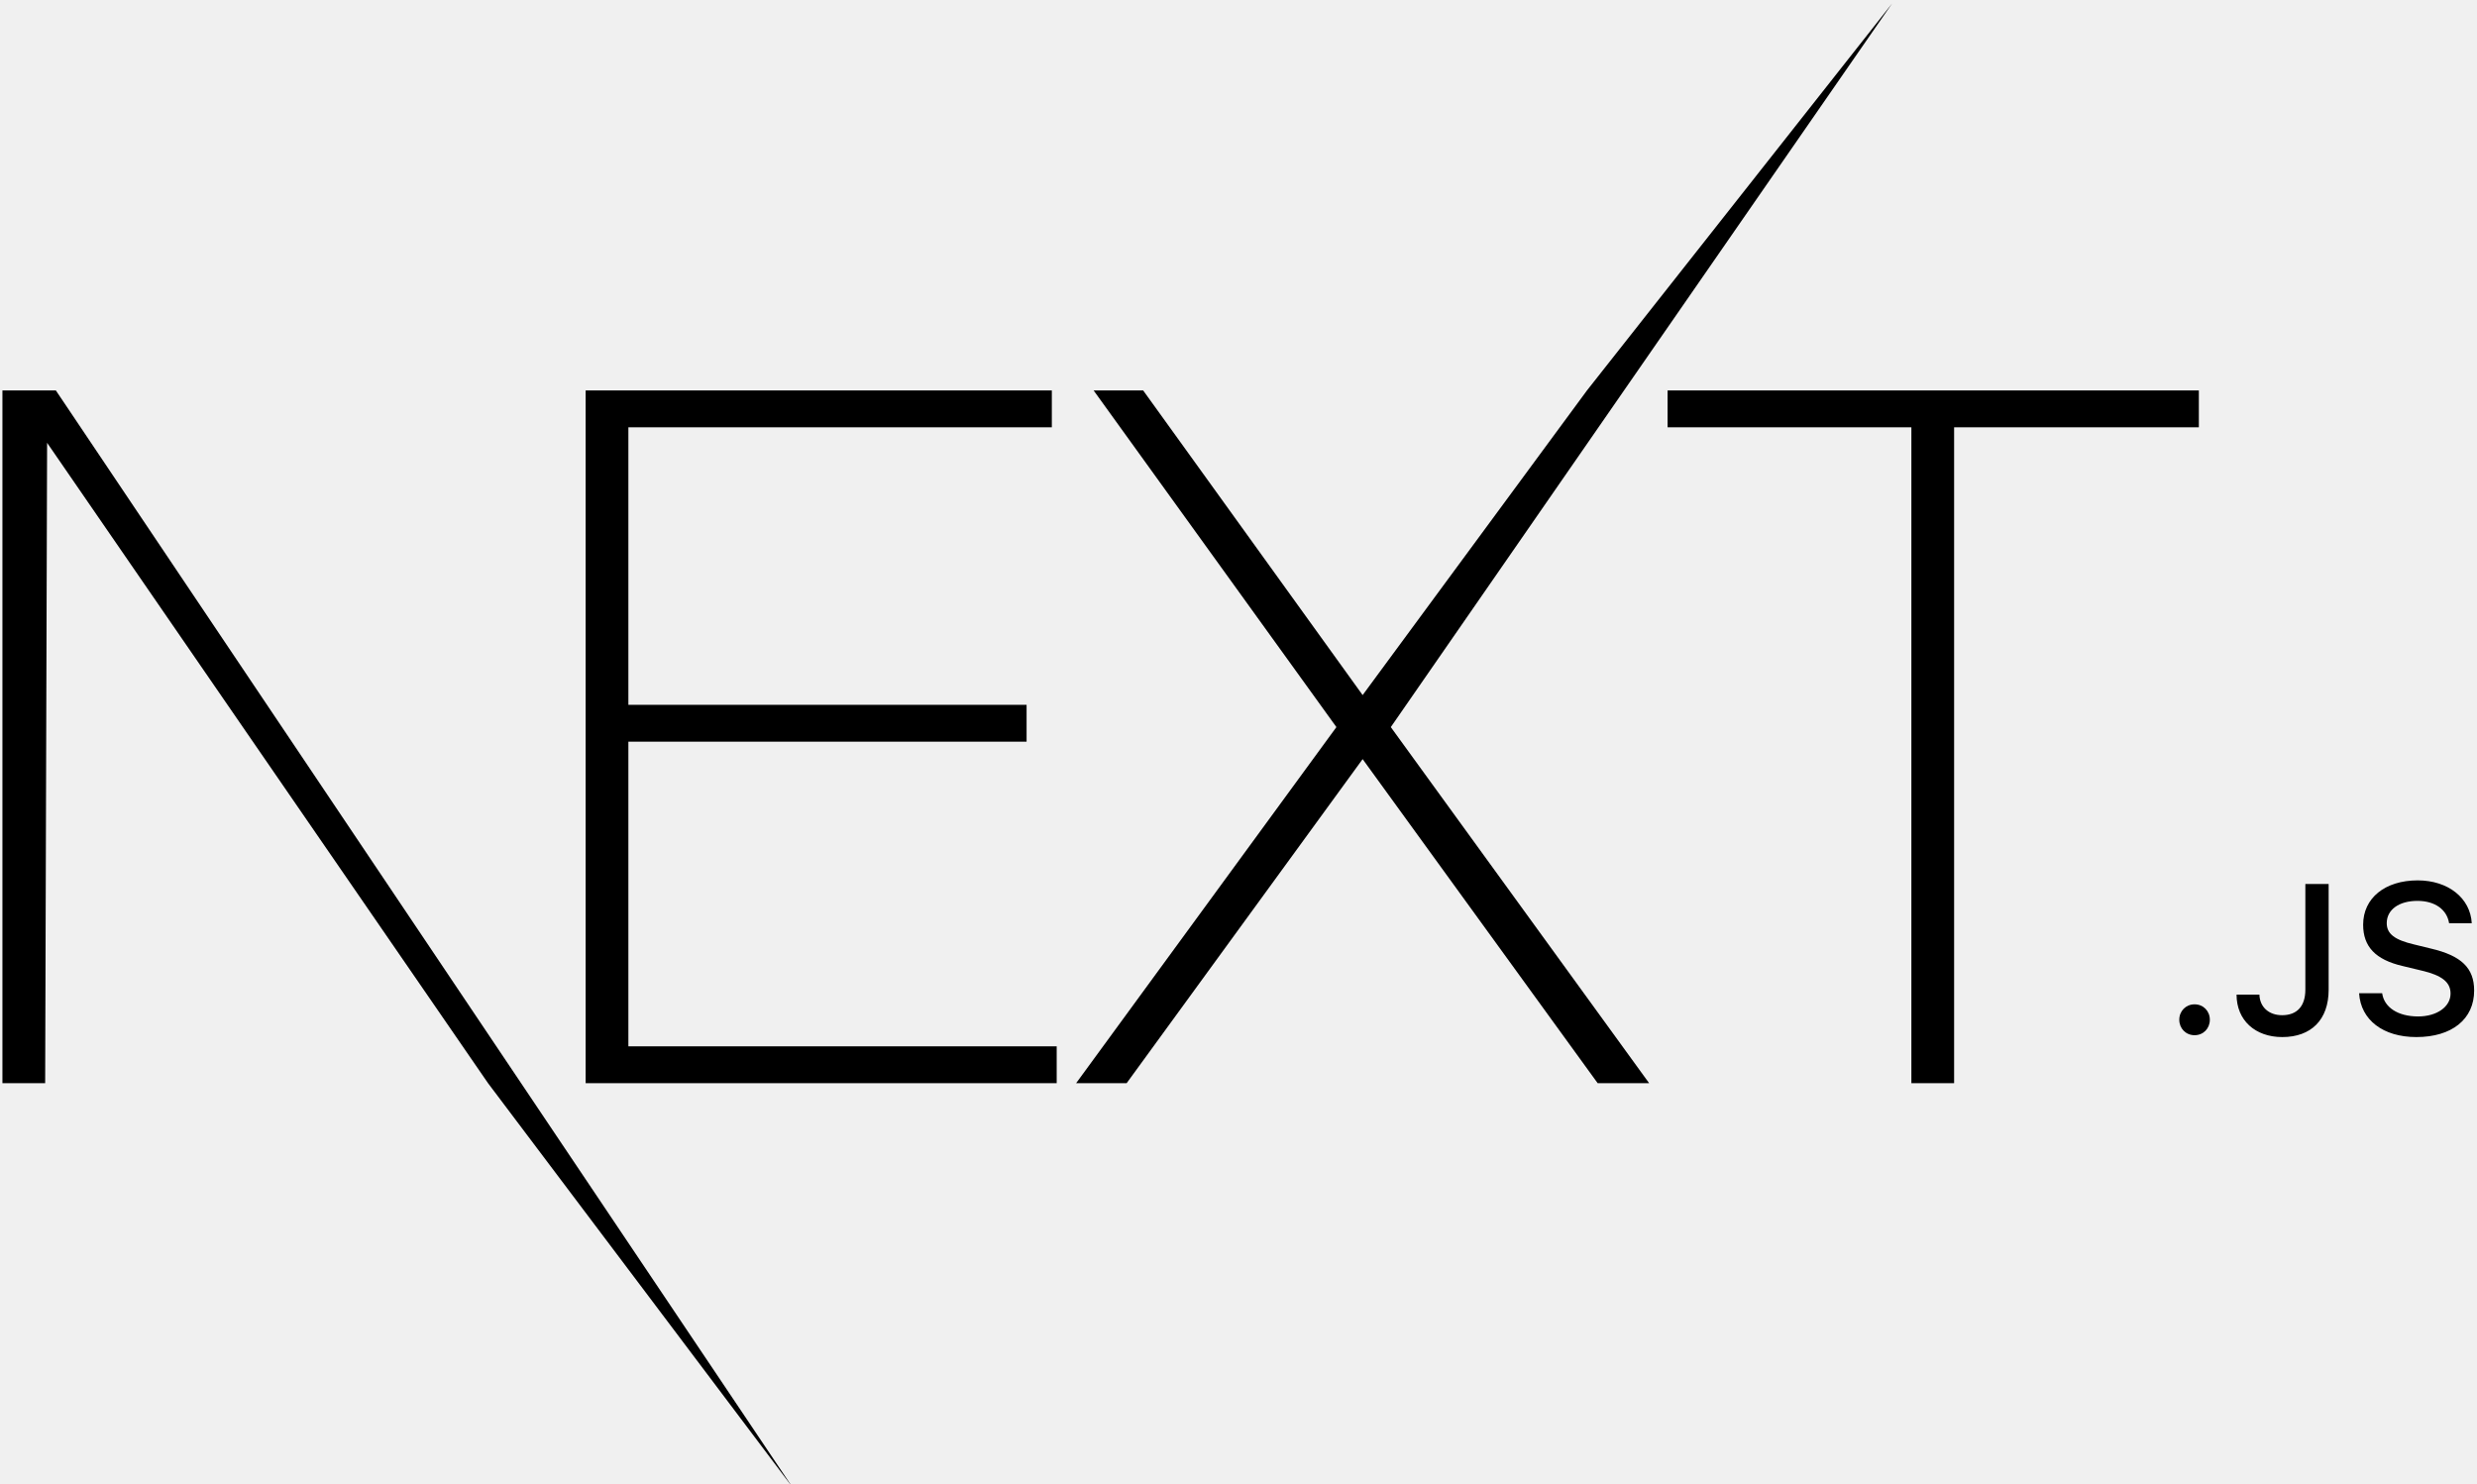
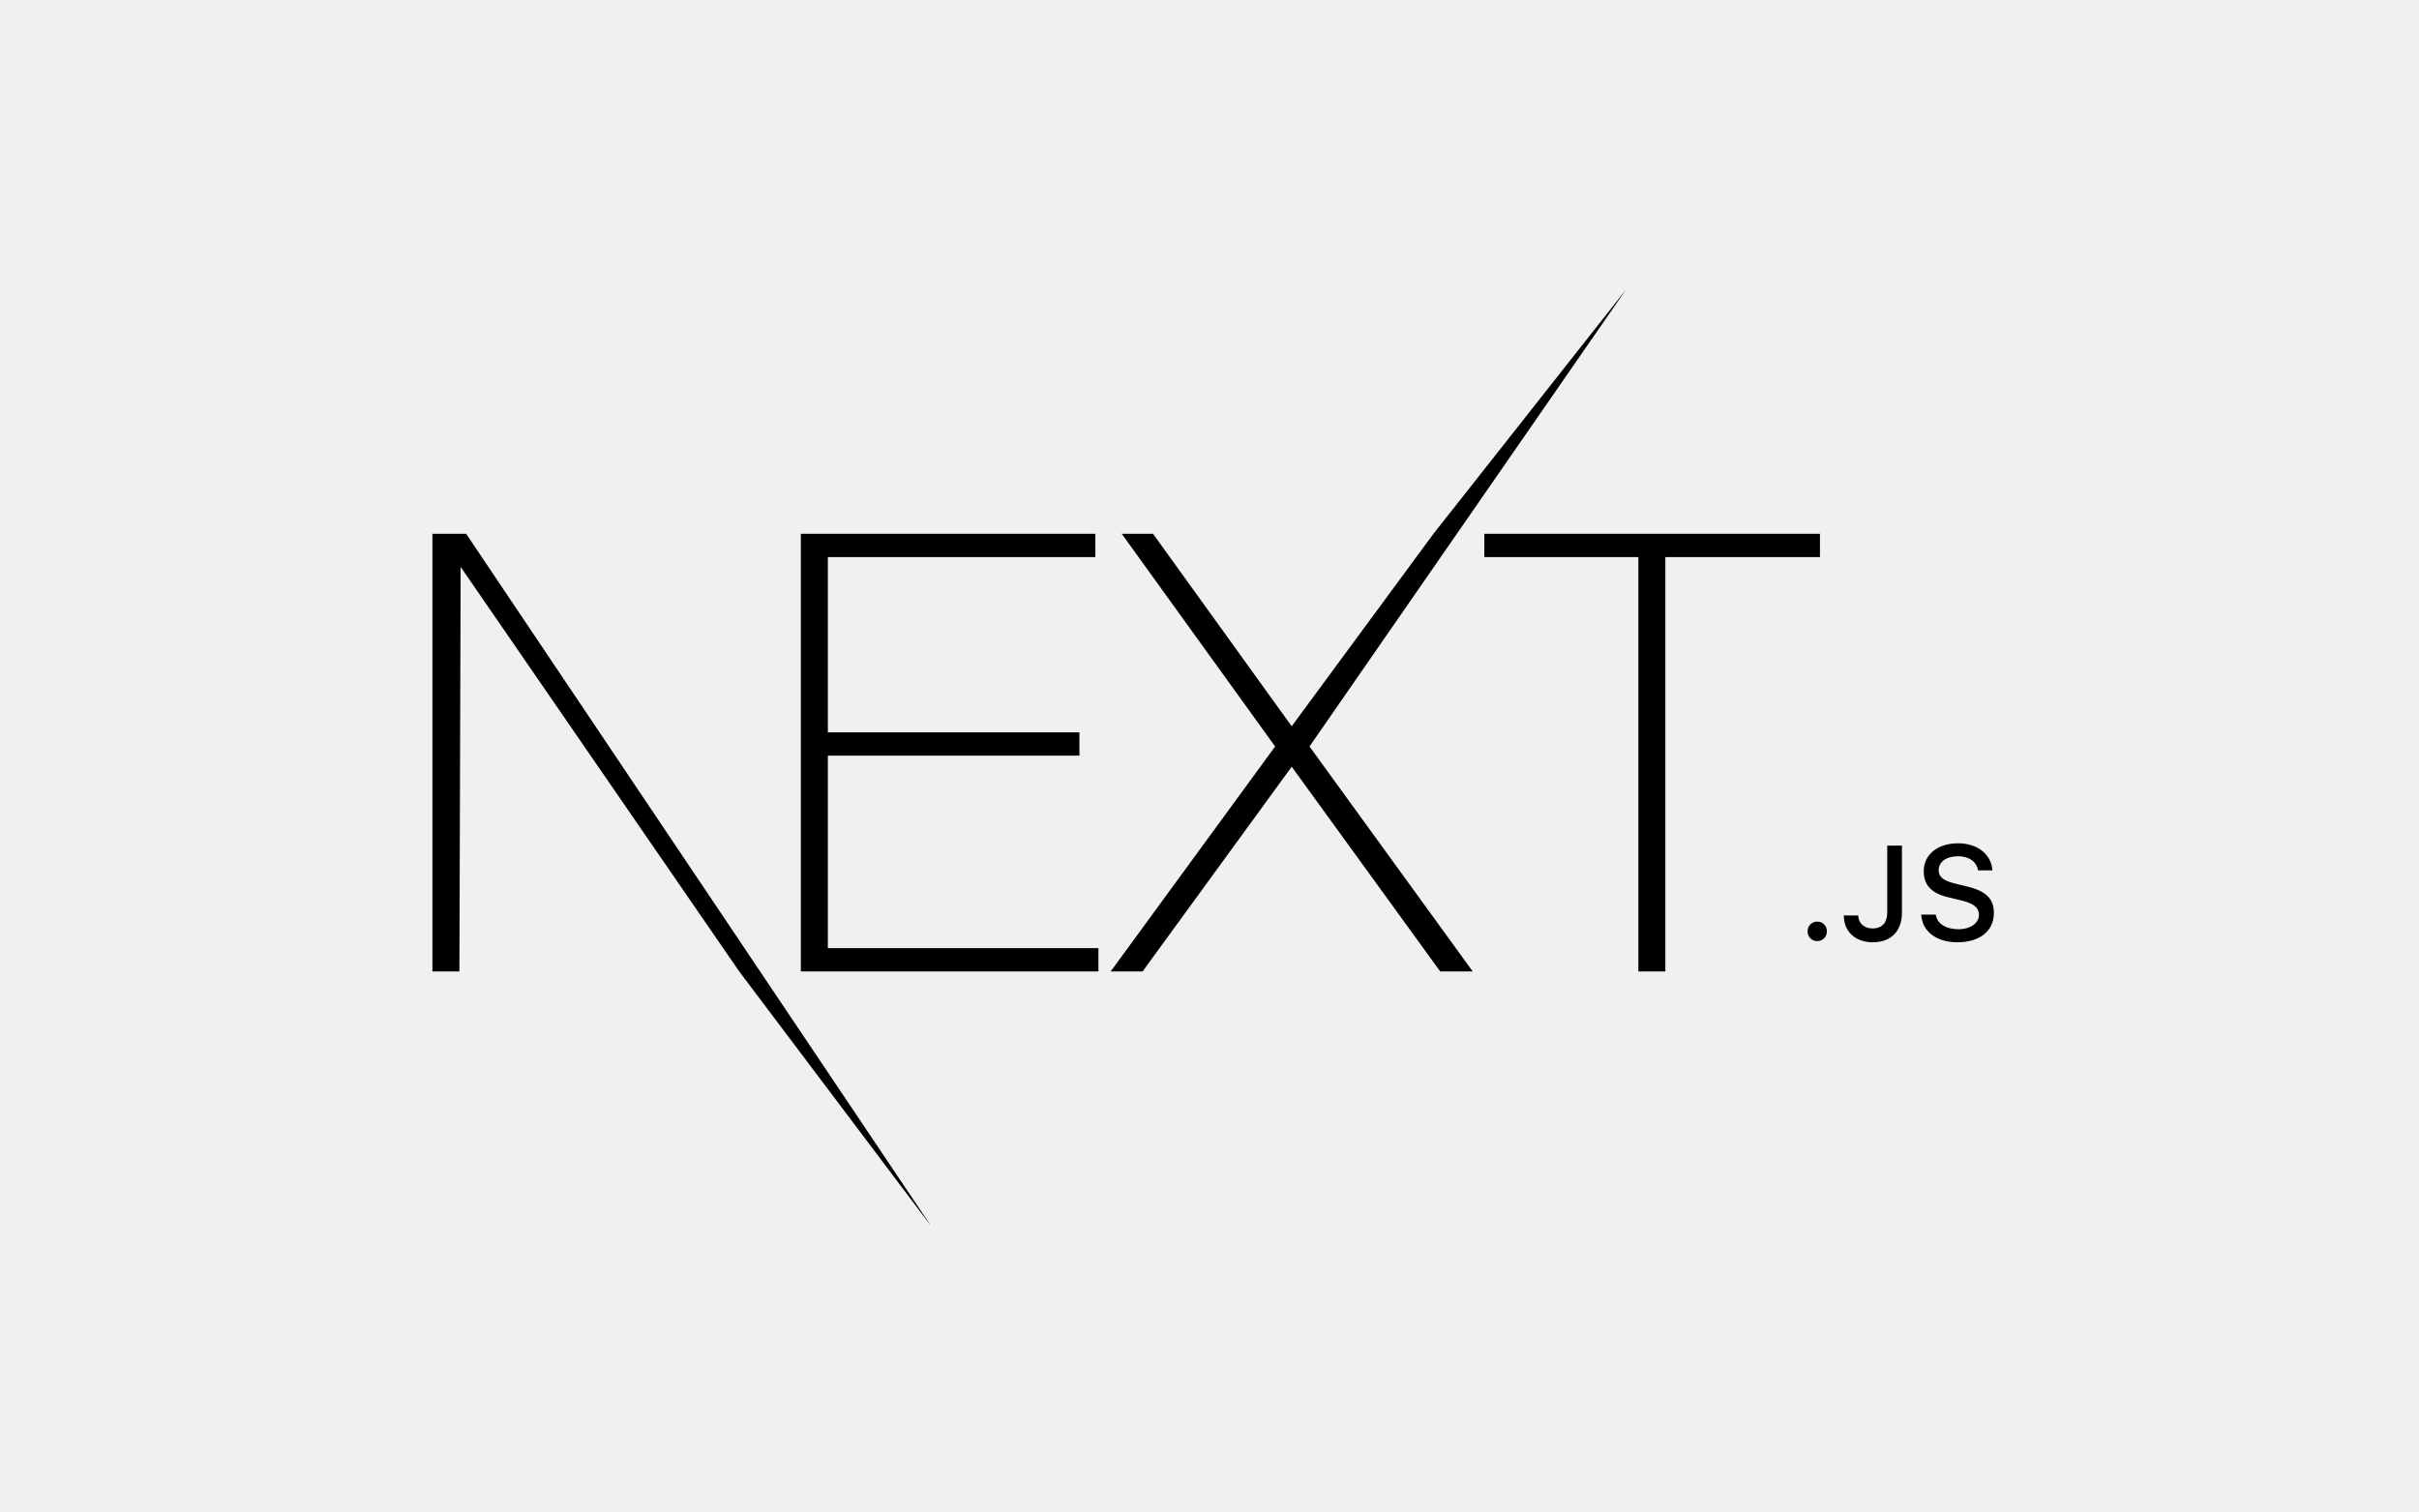
- <svg xmlns="http://www.w3.org/2000/svg" width="207px" height="124px" viewBox="0 0 207 124" version="1.1">
-   <defs />
-   <g id="Page-1" stroke="none" stroke-width="1" fill="none" fill-rule="evenodd">
-     <g id="Black-Next.js" transform="translate(-247, -138)" fill="#000000" fill-rule="nonzero">
-       <g id="next-black" transform="translate(247, 138)">
-         <g id="EXT-+-Type-something">
-           <path d="M48.942,32.632 L87.901,32.632 L87.901,35.714 L52.513,35.714 L52.513,58.907 L85.791,58.907 L85.791,61.989 L52.513,61.989 L52.513,87.453 L88.307,87.453 L88.307,90.534 L48.942,90.534 L48.942,32.632 Z M91.391,32.632 L95.531,32.632 L113.874,58.096 L132.623,32.632 L158.124,0.287 L116.228,60.772 L137.817,90.534 L133.516,90.534 L113.874,63.448 L94.151,90.534 L89.93,90.534 L111.682,60.772 L91.391,32.632 Z M139.359,35.714 L139.359,32.632 L183.756,32.632 L183.756,35.714 L163.303,35.714 L163.303,90.534 L159.732,90.534 L159.732,35.714 L139.359,35.714 Z" id="EXT" />
-           <polygon id="Type-something" points="0.203 32.632 4.667 32.632 66.224 124.303 40.785 90.534 3.936 37.011 3.774 90.534 0.203 90.534" />
-         </g>
-         <path d="M183.397,86.523 C184.135,86.523 184.673,85.96 184.673,85.233 C184.673,84.506 184.135,83.943 183.397,83.943 C182.667,83.943 182.12,84.506 182.12,85.233 C182.12,85.96 182.667,86.523 183.397,86.523 Z M186.906,83.13 C186.906,85.276 188.461,86.679 190.728,86.679 C193.142,86.679 194.602,85.233 194.602,82.723 L194.602,73.886 L192.656,73.886 L192.656,82.714 C192.656,84.108 191.952,84.852 190.71,84.852 C189.598,84.852 188.843,84.16 188.817,83.13 L186.906,83.13 Z M197.147,83.017 C197.286,85.25 199.153,86.679 201.933,86.679 C204.903,86.679 206.762,85.181 206.762,82.792 C206.762,80.914 205.702,79.875 203.131,79.278 L201.75,78.94 C200.117,78.56 199.457,78.049 199.457,77.157 C199.457,76.032 200.482,75.296 202.02,75.296 C203.479,75.296 204.486,76.015 204.669,77.166 L206.562,77.166 C206.449,75.063 204.591,73.583 202.046,73.583 C199.309,73.583 197.485,75.063 197.485,77.287 C197.485,79.122 198.519,80.213 200.786,80.741 L202.402,81.13 C204.061,81.52 204.79,82.091 204.79,83.043 C204.79,84.151 203.644,84.956 202.08,84.956 C200.404,84.956 199.24,84.203 199.075,83.017 L197.147,83.017 Z" id=".JS" />
-       </g>
-     </g>
+ <svg xmlns="http://www.w3.org/2000/svg" width="320" height="200" viewBox="0 0 320 200" fill="none">
+   <g clip-path="url(#clip0_1_2)">
+     <path d="M105.942 70.632H144.901V73.714H109.513V96.907H142.791V99.989H109.513V125.453H145.307V128.534H105.942V70.632ZM148.391 70.632H152.531L170.874 96.096L189.623 70.632L215.124 38.287L173.228 98.772L194.817 128.534H190.516L170.874 101.448L151.151 128.534H146.93L168.682 98.772L148.391 70.632ZM196.359 73.714V70.632H240.756V73.714H220.303V128.534H216.732V73.714H196.359Z" fill="black" />
+     <path d="M57.203 70.632H61.667L123.224 162.303L97.785 128.534L60.937 75.011L60.774 128.534H57.203V70.632Z" fill="black" />
+     <path d="M240.397 124.523C241.135 124.523 241.673 123.96 241.673 123.233C241.673 122.506 241.135 121.943 240.397 121.943C239.667 121.943 239.12 122.506 239.12 123.233C239.12 123.96 239.667 124.523 240.397 124.523ZM243.906 121.13C243.906 123.276 245.461 124.679 247.728 124.679C250.142 124.679 251.602 123.233 251.602 120.723V111.886H249.656V120.714C249.656 122.108 248.952 122.852 247.71 122.852C246.598 122.852 245.843 122.16 245.817 121.13H243.906ZM254.147 121.017C254.286 123.25 256.153 124.679 258.933 124.679C261.903 124.679 263.762 123.181 263.762 120.792C263.762 118.914 262.702 117.875 260.131 117.278L258.75 116.94C257.117 116.56 256.457 116.049 256.457 115.157C256.457 114.032 257.482 113.296 259.02 113.296C260.479 113.296 261.486 114.015 261.669 115.166H263.562C263.449 113.063 261.591 111.583 259.046 111.583C256.309 111.583 254.485 113.063 254.485 115.287C254.485 117.122 255.519 118.213 257.786 118.741L259.402 119.13C261.061 119.52 261.79 120.091 261.79 121.043C261.79 122.151 260.644 122.956 259.08 122.956C257.404 122.956 256.24 122.203 256.075 121.017H254.147Z" fill="black" />
  </g>
+   <defs>
+     <clipPath id="clip0_1_2">
+       <rect width="207" height="124" fill="white" transform="translate(57 38)" />
+     </clipPath>
+   </defs>
</svg>
